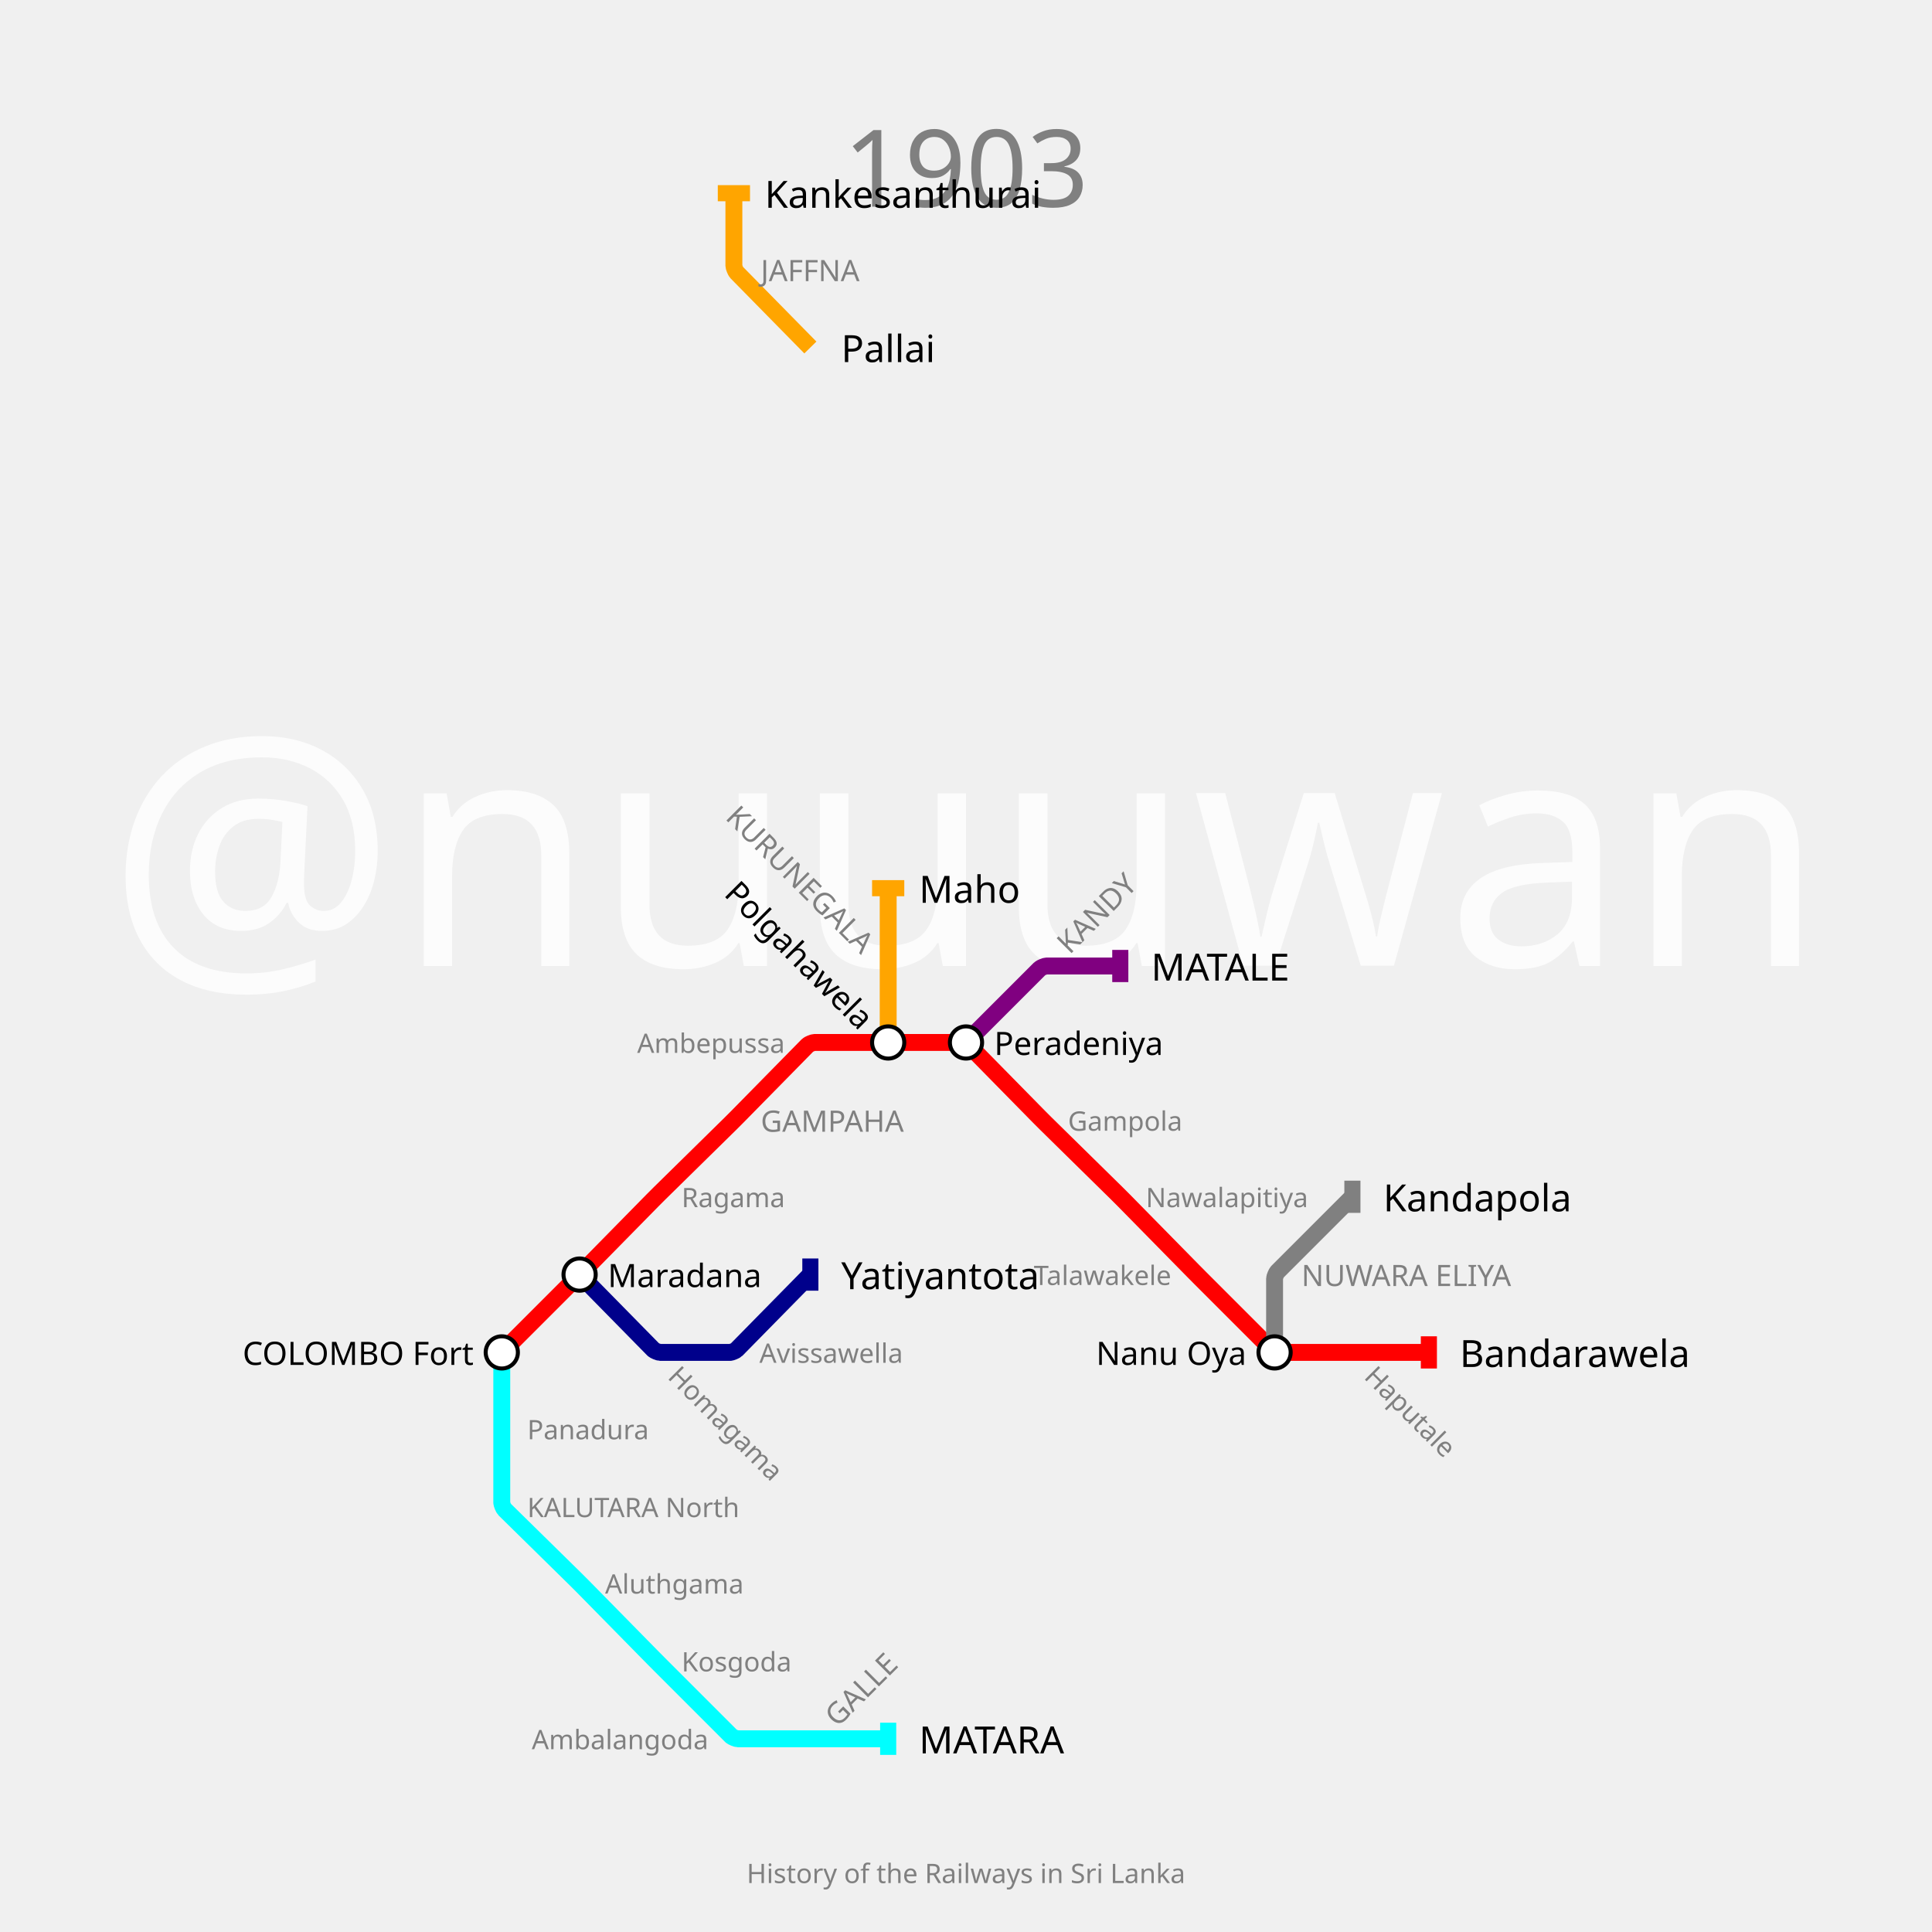
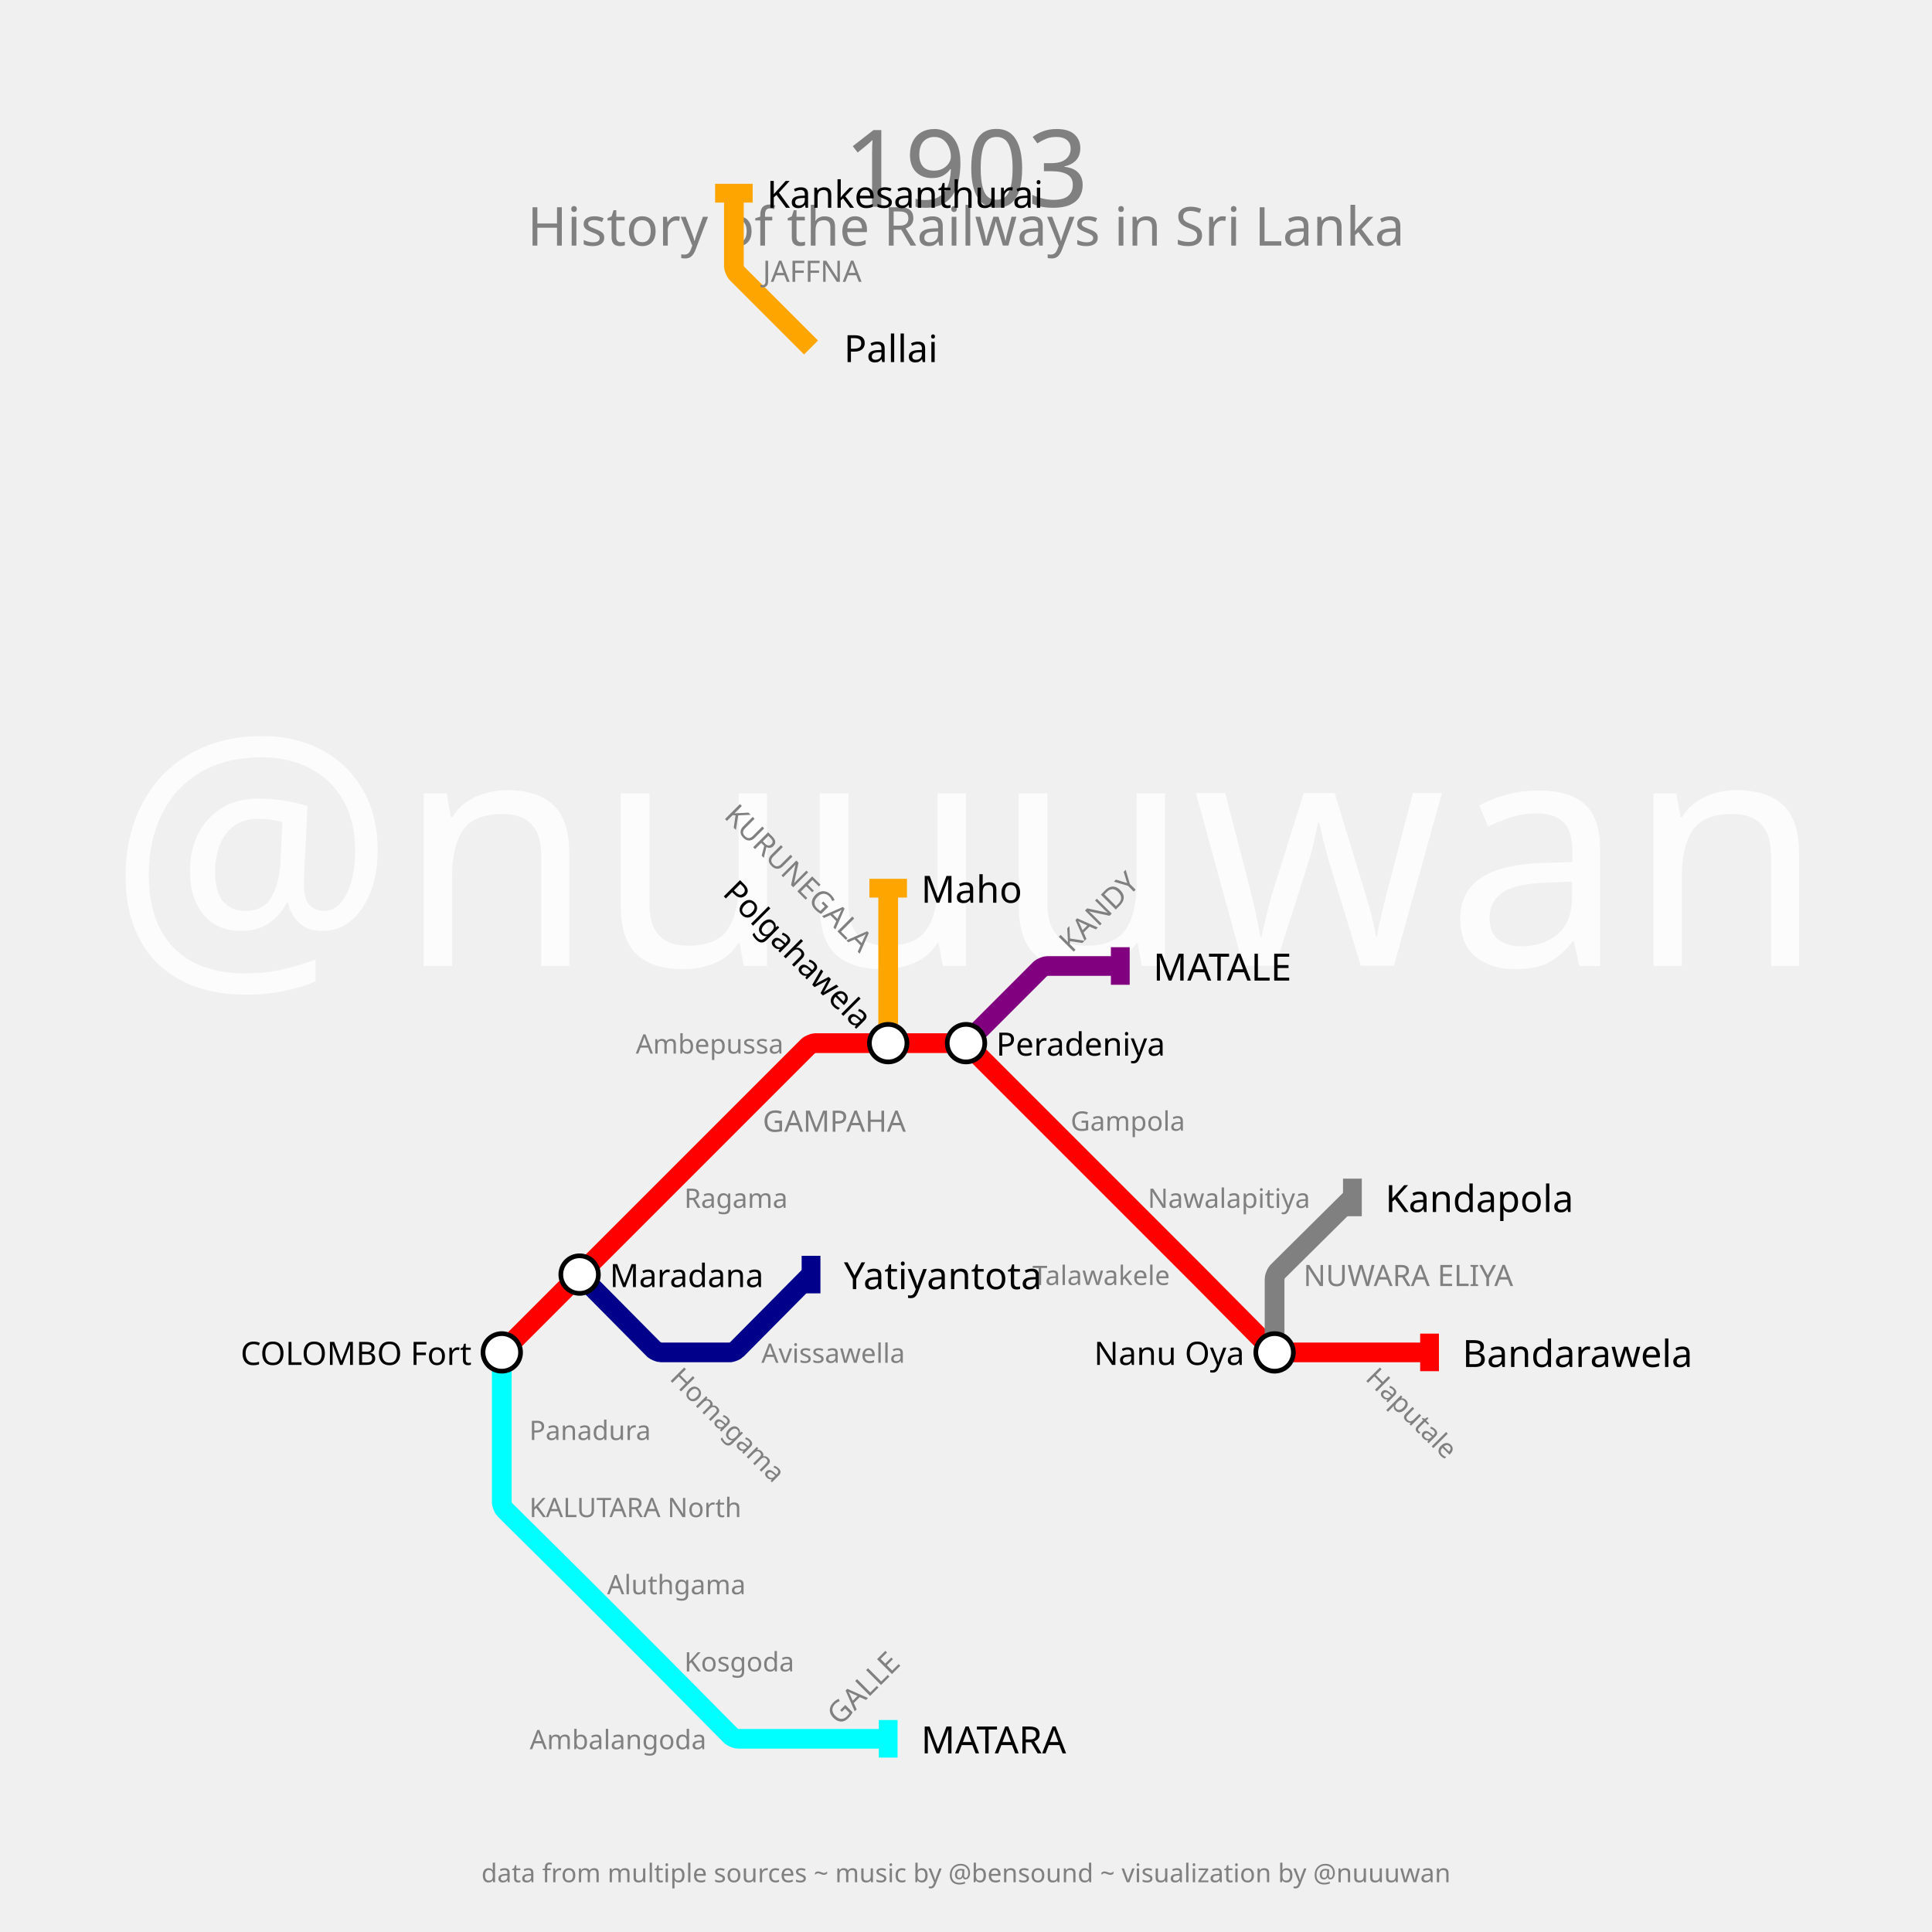
- <svg xmlns="http://www.w3.org/2000/svg" width="1440" height="1440" padding="144">
-   <text fill="#fcfcfc" stroke="none" font-size="240.0" font-family="p22" x="720.0" y="720.0" text-anchor="middle" dominant-baseline="center">@nuuuwan</text>
-   <text fill="gray" stroke="none" font-size="80" font-family="p22" x="720.0" y="92.0" text-anchor="middle" dominant-baseline="hanging">1903</text>
-   <text fill="gray" stroke="none" font-size="20" font-family="p22" x="720.0" y="1388.0" text-anchor="middle" dominant-baseline="text-top">History of the Railways in Sri Lanka</text>
+ <svg xmlns="http://www.w3.org/2000/svg" width="2880" height="2880" padding="288">
+   <text fill="#fcfcfc" stroke="none" font-size="480.0" font-family="p22" x="1440.0" y="1440.0" text-anchor="middle" dominant-baseline="center">@nuuuwan</text>
+   <text fill="gray" stroke="none" font-size="160" font-family="p22" x="1440.0" y="184.0" text-anchor="middle" dominant-baseline="hanging">1903</text>
+   <text fill="gray" stroke="none" font-size="80" font-family="p22" x="1440.0" y="304.0" text-anchor="middle" dominant-baseline="hanging">History of the Railways in Sri Lanka</text>
+   <text fill="gray" stroke="none" font-size="38.4" font-family="p22" x="1440.0" y="2776.0" text-anchor="middle" dominant-baseline="text-top">data from multiple sources ~ music by @bensound ~ visualization by @nuuuwan</text>
  <g>
-     <path fill="none" stroke-width="12.6" stroke-opacity="1" d="M 374.0,1008.0 L 429.125,952.875 C 430.083,951.917 433.9,948.067 434.85,947.1 L 486.293,894.755 C 487.195,893.837 490.837,890.195 491.755,889.293 L 544.238,837.715 C 545.159,836.81 548.81,833.159 549.715,832.238 L 601.967,779.068 C 602.645,778.379 605.933,777.0 606.9,777.0 L 662.0,777.0 L 717.1,777.0 C 718.067,777.0 721.355,778.379 722.033,779.068 L 774.252,832.203 C 775.168,833.136 778.864,836.832 779.797,837.748 L 832.24,889.287 C 833.16,890.192 836.808,893.84 837.713,894.76 L 889.286,947.238 C 890.19,948.159 893.826,951.826 894.738,952.738 L 947.949,1005.949 C 948.633,1006.633 951.933,1008.0 952.9,1008.0 L 1008.0,1008.0 L 1065.0,1008.0" stroke="red" />
-     <rect stroke="none" fill-opacity="1" x="1059" y="996" width="12" height="24" fill="red" />
+     <path fill="none" stroke-width="29.4" stroke-opacity="1" d="M 748.0,2016.0 L 864.0,1900.0 L 979.0,1785.0 L 1094.0,1670.0 L 1204.934,1559.066 C 1206.289,1557.711 1212.833,1555.0 1214.75,1555.0 L 1324.0,1555.0 L 1434.2,1555.0 C 1436.133,1555.0 1442.734,1557.734 1444.101,1559.101 L 1555.0,1670.0 L 1670.0,1785.0 L 1779.25,1894.25 C 1781.167,1896.167 1788.817,1903.85 1790.725,1905.775 L 1895.917,2011.881 C 1897.278,2013.254 1903.867,2016.0 1905.8,2016.0 L 2016.0,2016.0 L 2131.0,2016.0" stroke="red" />
+     <rect stroke="none" fill-opacity="1" x="2117" y="1988" width="28" height="56" fill="red" />
  </g>
  <g>
-     <path fill="none" stroke-width="12.6" stroke-opacity="1" d="M 720.0,777.0 L 774.949,722.051 C 775.633,721.367 778.933,720.0 779.9,720.0 L 835.0,720.0" stroke="purple" />
-     <rect stroke="none" fill-opacity="1" x="829" y="708" width="12" height="24" fill="purple" />
+     <path fill="none" stroke-width="29.4" stroke-opacity="1" d="M 1440.0,1555.0 L 1550.934,1444.066 C 1552.289,1442.711 1558.833,1440.0 1560.75,1440.0 L 1670.0,1440.0" stroke="purple" />
+     <rect stroke="none" fill-opacity="1" x="1656" y="1412" width="28" height="56" fill="purple" />
  </g>
  <g>
-     <path fill="none" stroke-width="12.6" stroke-opacity="1" d="M 374.0,1008.0 L 374.0,1065.0 L 374.0,1120.1 C 374.0,1121.067 375.379,1124.355 376.068,1125.033 L 429.203,1177.252 C 430.136,1178.168 433.832,1181.864 434.748,1182.797 L 486.287,1235.24 C 487.192,1236.16 490.824,1239.824 491.736,1240.736 L 544.985,1293.985 C 545.656,1294.656 548.9,1296.0 549.85,1296.0 L 604.0,1296.0 L 662.0,1296.0" stroke="cyan" />
-     <rect stroke="none" fill-opacity="1" x="656" y="1284" width="12" height="24" fill="cyan" />
+     <path fill="none" stroke-width="29.4" stroke-opacity="1" d="M 748.0,2016.0 L 748.0,2131.0 L 748.0,2240.25 C 748.0,2242.167 750.722,2248.699 752.083,2250.048 L 858.404,2355.452 C 860.269,2357.302 867.715,2364.715 869.572,2366.572 L 973.529,2470.529 C 975.352,2472.352 982.632,2479.663 984.448,2481.495 L 1089.952,2587.917 C 1091.301,2589.278 1097.833,2592.0 1099.75,2592.0 L 1209.0,2592.0 L 1324.0,2592.0" stroke="cyan" />
+     <rect stroke="none" fill-opacity="1" x="1310" y="2564" width="28" height="56" fill="cyan" />
  </g>
  <g>
-     <path fill="none" stroke-width="12.6" stroke-opacity="1" d="M 662.0,777.0 L 662.0,720.0 L 662.0,662.0" stroke="orange" />
-     <rect stroke="none" fill-opacity="1" x="650" y="656" width="24" height="12" fill="orange" />
+     <path fill="none" stroke-width="29.4" stroke-opacity="1" d="M 1324.0,1555.0 L 1324.0,1440.0 L 1324.0,1324.0" stroke="orange" />
+     <rect stroke="none" fill-opacity="1" x="1296" y="1310" width="56" height="28" fill="orange" />
  </g>
  <g>
-     <path fill="none" stroke-width="12.6" stroke-opacity="1" d="M 432.0,950.0 L 486.967,1005.932 C 487.645,1006.621 490.933,1008.0 491.9,1008.0 L 544.245,1008.0 C 545.163,1008.0 548.287,1006.69 548.931,1006.035 L 604.0,950.0" stroke="darkblue" />
-     <rect stroke="none" fill-opacity="1" x="598" y="938" width="12" height="24" fill="darkblue" />
+     <path fill="none" stroke-width="29.4" stroke-opacity="1" d="M 864.0,1900.0 L 974.952,2011.917 C 976.301,2013.278 982.833,2016.0 984.75,2016.0 L 1088.537,2016.0 C 1090.358,2016.0 1096.564,2013.414 1097.846,2012.121 L 1209.0,1900.0" stroke="darkblue" />
+     <rect stroke="none" fill-opacity="1" x="1195" y="1872" width="28" height="56" fill="darkblue" />
  </g>
  <g>
-     <path fill="none" stroke-width="12.6" stroke-opacity="1" d="M 604.0,259.0 L 548.998,203.033 C 548.332,202.355 547.0,199.1 547.0,198.15 L 547.0,144.0" stroke="orange" />
-     <rect stroke="none" fill-opacity="1" x="535" y="138" width="24" height="12" fill="orange" />
+     <path fill="none" stroke-width="29.4" stroke-opacity="1" d="M 1209.0,518.0 L 1098.066,407.066 C 1096.711,405.711 1094.0,399.167 1094.0,397.25 L 1094.0,288.0" stroke="orange" />
+     <rect stroke="none" fill-opacity="1" x="1066" y="274" width="56" height="28" fill="orange" />
  </g>
  <g>
-     <path fill="none" stroke-width="12.6" stroke-opacity="1" d="M 950.0,1008.0 L 950.0,952.9 C 950.0,951.933 951.367,948.633 952.051,947.949 L 1008.0,892.0" stroke="gray" />
-     <rect stroke="none" fill-opacity="1" x="1002" y="880" width="12" height="24" fill="gray" />
+     <path fill="none" stroke-width="29.4" stroke-opacity="1" d="M 1900.0,2016.0 L 1900.0,1905.8 C 1900.0,1903.867 1902.746,1897.278 1904.119,1895.917 L 2016.0,1785.0" stroke="gray" />
+     <rect stroke="none" fill-opacity="1" x="2002" y="1757" width="28" height="56" fill="gray" />
  </g>
  <g>
-     <text fill="black" stroke="none" font-size="28.0" font-family="p22" font-weight="100" text-anchor="start" dominant-baseline="central" x="1088.0" y="1008" transform="translate(1065,1008) rotate(0) translate(-1065,-1008)">Bandarawela</text>
+     <text fill="black" stroke="none" font-size="56.0" font-family="p22" font-weight="100" text-anchor="start" dominant-baseline="central" x="2180.0" y="2016" transform="translate(2131,2016) rotate(0) translate(-2131,-2016)">Bandarawela</text>
  </g>
  <g>
-     <text fill="black" stroke="none" font-size="28.0" font-family="p22" font-weight="100" text-anchor="start" dominant-baseline="central" x="858.0" y="720" transform="translate(835,720) rotate(0) translate(-835,-720)">MATALE</text>
+     <text fill="black" stroke="none" font-size="56.0" font-family="p22" font-weight="100" text-anchor="start" dominant-baseline="central" x="1719.0" y="1440" transform="translate(1670,1440) rotate(0) translate(-1670,-1440)">MATALE</text>
  </g>
  <g>
-     <text fill="black" stroke="none" font-size="28.0" font-family="p22" font-weight="100" text-anchor="start" dominant-baseline="central" x="685.0" y="1296" transform="translate(662,1296) rotate(0) translate(-662,-1296)">MATARA</text>
+     <text fill="black" stroke="none" font-size="56.0" font-family="p22" font-weight="100" text-anchor="start" dominant-baseline="central" x="1373.0" y="2592" transform="translate(1324,2592) rotate(0) translate(-1324,-2592)">MATARA</text>
  </g>
  <g>
-     <text fill="black" stroke="none" font-size="28.0" font-family="p22" font-weight="100" text-anchor="start" dominant-baseline="central" x="685.0" y="662" transform="translate(662,662) rotate(0) translate(-662,-662)">Maho</text>
+     <text fill="black" stroke="none" font-size="56.0" font-family="p22" font-weight="100" text-anchor="start" dominant-baseline="central" x="1373.0" y="1324" transform="translate(1324,1324) rotate(0) translate(-1324,-1324)">Maho</text>
  </g>
  <g>
-     <text fill="black" stroke="none" font-size="28.0" font-family="p22" font-weight="100" text-anchor="start" dominant-baseline="central" x="627.0" y="950" transform="translate(604,950) rotate(0) translate(-604,-950)">Yatiyantota</text>
+     <text fill="black" stroke="none" font-size="56.0" font-family="p22" font-weight="100" text-anchor="start" dominant-baseline="central" x="1258.0" y="1900" transform="translate(1209,1900) rotate(0) translate(-1209,-1900)">Yatiyantota</text>
  </g>
  <g>
-     <text fill="black" stroke="none" font-size="28.0" font-family="p22" font-weight="100" text-anchor="start" dominant-baseline="central" x="627.0" y="259" transform="translate(604,259) rotate(0) translate(-604,-259)">Pallai</text>
+     <text fill="black" stroke="none" font-size="56.0" font-family="p22" font-weight="100" text-anchor="start" dominant-baseline="central" x="1258.0" y="518" transform="translate(1209,518) rotate(0) translate(-1209,-518)">Pallai</text>
  </g>
  <g>
-     <text fill="black" stroke="none" font-size="28.0" font-family="p22" font-weight="100" text-anchor="start" dominant-baseline="central" x="570.0" y="144" transform="translate(547,144) rotate(0) translate(-547,-144)">Kankesanthurai</text>
+     <text fill="black" stroke="none" font-size="56.0" font-family="p22" font-weight="100" text-anchor="start" dominant-baseline="central" x="1143.0" y="288" transform="translate(1094,288) rotate(0) translate(-1094,-288)">Kankesanthurai</text>
  </g>
  <g>
-     <text fill="black" stroke="none" font-size="28.0" font-family="p22" font-weight="100" text-anchor="start" dominant-baseline="central" x="1031.0" y="892" transform="translate(1008,892) rotate(0) translate(-1008,-892)">Kandapola</text>
+     <text fill="black" stroke="none" font-size="56.0" font-family="p22" font-weight="100" text-anchor="start" dominant-baseline="central" x="2065.0" y="1785" transform="translate(2016,1785) rotate(0) translate(-2016,-1785)">Kandapola</text>
  </g>
  <g>
-     <circle r="12" fill="white" stroke="black" stroke-width="3.0" cx="374" cy="1008" />
-     <text fill="black" stroke="none" font-size="24.0" font-family="p22" font-weight="100" text-anchor="end" dominant-baseline="central" x="353.0" y="1008" transform="translate(374,1008) rotate(0) translate(-374,-1008)">COLOMBO Fort</text>
+     <circle r="28" fill="white" stroke="black" stroke-width="7.0" cx="748" cy="2016" />
+     <text fill="black" stroke="none" font-size="48.0" font-family="p22" font-weight="100" text-anchor="end" dominant-baseline="central" x="703.0" y="2016" transform="translate(748,2016) rotate(0) translate(-748,-2016)">COLOMBO Fort</text>
  </g>
  <g>
-     <circle r="12" fill="white" stroke="black" stroke-width="3.0" cx="432" cy="950" />
-     <text fill="black" stroke="none" font-size="24.0" font-family="p22" font-weight="100" text-anchor="start" dominant-baseline="central" x="453.0" y="950" transform="translate(432,950) rotate(0) translate(-432,-950)">Maradana</text>
+     <circle r="28" fill="white" stroke="black" stroke-width="7.0" cx="864" cy="1900" />
+     <text fill="black" stroke="none" font-size="48.0" font-family="p22" font-weight="100" text-anchor="start" dominant-baseline="central" x="909.0" y="1900" transform="translate(864,1900) rotate(0) translate(-864,-1900)">Maradana</text>
  </g>
  <g>
-     <circle r="12" fill="white" stroke="black" stroke-width="3.0" cx="662" cy="777" />
-     <text fill="black" stroke="none" font-size="24.0" font-family="p22" font-weight="100" text-anchor="end" dominant-baseline="central" x="641.0" y="777" transform="translate(662,777) rotate(45) translate(-662,-777)">Polgahawela</text>
+     <circle r="28" fill="white" stroke="black" stroke-width="7.0" cx="1324" cy="1555" />
+     <text fill="black" stroke="none" font-size="48.0" font-family="p22" font-weight="100" text-anchor="end" dominant-baseline="central" x="1279.0" y="1555" transform="translate(1324,1555) rotate(45) translate(-1324,-1555)">Polgahawela</text>
  </g>
  <g>
-     <circle r="12" fill="white" stroke="black" stroke-width="3.0" cx="720" cy="777" />
-     <text fill="black" stroke="none" font-size="24.0" font-family="p22" font-weight="100" text-anchor="start" dominant-baseline="central" x="741.0" y="777" transform="translate(720,777) rotate(0) translate(-720,-777)">Peradeniya</text>
+     <circle r="28" fill="white" stroke="black" stroke-width="7.0" cx="1440" cy="1555" />
+     <text fill="black" stroke="none" font-size="48.0" font-family="p22" font-weight="100" text-anchor="start" dominant-baseline="central" x="1485.0" y="1555" transform="translate(1440,1555) rotate(0) translate(-1440,-1555)">Peradeniya</text>
  </g>
  <g>
-     <circle r="12" fill="white" stroke="black" stroke-width="3.0" cx="950" cy="1008" />
-     <text fill="black" stroke="none" font-size="24.0" font-family="p22" font-weight="100" text-anchor="end" dominant-baseline="central" x="929.0" y="1008" transform="translate(950,1008) rotate(0) translate(-950,-1008)">Nanu Oya</text>
+     <circle r="28" fill="white" stroke="black" stroke-width="7.0" cx="1900" cy="2016" />
+     <text fill="black" stroke="none" font-size="48.0" font-family="p22" font-weight="100" text-anchor="end" dominant-baseline="central" x="1855.0" y="2016" transform="translate(1900,2016) rotate(0) translate(-1900,-2016)">Nanu Oya</text>
  </g>
  <g>
-     <text fill="gray" stroke="none" font-size="22.0" font-family="p22" font-weight="100" text-anchor="start" dominant-baseline="central" x="567.0" y="835" transform="translate(547,835) rotate(0) translate(-547,-835)">GAMPAHA</text>
+     <text fill="gray" stroke="none" font-size="44.0" font-family="p22" font-weight="100" text-anchor="start" dominant-baseline="central" x="1137.0" y="1670" transform="translate(1094,1670) rotate(0) translate(-1094,-1670)">GAMPAHA</text>
  </g>
  <g>
-     <text fill="gray" stroke="none" font-size="22.0" font-family="p22" font-weight="100" text-anchor="start" dominant-baseline="central" x="797.0" y="720" transform="translate(777,720) rotate(-45) translate(-777,-720)">KANDY</text>
+     <text fill="gray" stroke="none" font-size="44.0" font-family="p22" font-weight="100" text-anchor="start" dominant-baseline="central" x="1598.0" y="1440" transform="translate(1555,1440) rotate(-45) translate(-1555,-1440)">KANDY</text>
  </g>
  <g>
-     <text fill="gray" stroke="none" font-size="22.0" font-family="p22" font-weight="100" text-anchor="start" dominant-baseline="central" x="624.0" y="1296" transform="translate(604,1296) rotate(-45) translate(-604,-1296)">GALLE</text>
+     <text fill="gray" stroke="none" font-size="44.0" font-family="p22" font-weight="100" text-anchor="start" dominant-baseline="central" x="1252.0" y="2592" transform="translate(1209,2592) rotate(-45) translate(-1209,-2592)">GALLE</text>
  </g>
  <g>
-     <text fill="gray" stroke="none" font-size="22.0" font-family="p22" font-weight="100" text-anchor="end" dominant-baseline="central" x="642.0" y="720" transform="translate(662,720) rotate(45) translate(-662,-720)">KURUNEGALA</text>
+     <text fill="gray" stroke="none" font-size="44.0" font-family="p22" font-weight="100" text-anchor="end" dominant-baseline="central" x="1281.0" y="1440" transform="translate(1324,1440) rotate(45) translate(-1324,-1440)">KURUNEGALA</text>
  </g>
  <g>
-     <text fill="gray" stroke="none" font-size="22.0" font-family="p22" font-weight="100" text-anchor="start" dominant-baseline="central" x="567.0" y="201" transform="translate(547,201) rotate(0) translate(-547,-201)">JAFFNA</text>
+     <text fill="gray" stroke="none" font-size="44.0" font-family="p22" font-weight="100" text-anchor="start" dominant-baseline="central" x="1137.0" y="403" transform="translate(1094,403) rotate(0) translate(-1094,-403)">JAFFNA</text>
  </g>
  <g>
-     <text fill="gray" stroke="none" font-size="22.0" font-family="p22" font-weight="100" text-anchor="start" dominant-baseline="central" x="970.0" y="950" transform="translate(950,950) rotate(0) translate(-950,-950)">NUWARA ELIYA</text>
+     <text fill="gray" stroke="none" font-size="44.0" font-family="p22" font-weight="100" text-anchor="start" dominant-baseline="central" x="1943.0" y="1900" transform="translate(1900,1900) rotate(0) translate(-1900,-1900)">NUWARA ELIYA</text>
  </g>
  <g>
-     <text fill="gray" stroke="none" font-size="20" font-family="p22" font-weight="100" text-anchor="start" dominant-baseline="central" x="508.0" y="892" transform="translate(489,892) rotate(0) translate(-489,-892)">Ragama</text>
+     <text fill="gray" stroke="none" font-size="40" font-family="p22" font-weight="100" text-anchor="start" dominant-baseline="central" x="1020.0" y="1785" transform="translate(979,1785) rotate(0) translate(-979,-1785)">Ragama</text>
  </g>
  <g>
-     <text fill="gray" stroke="none" font-size="20" font-family="p22" font-weight="100" text-anchor="end" dominant-baseline="central" x="585.0" y="777" transform="translate(604,777) rotate(0) translate(-604,-777)">Ambepussa</text>
+     <text fill="gray" stroke="none" font-size="40" font-family="p22" font-weight="100" text-anchor="end" dominant-baseline="central" x="1168.0" y="1555" transform="translate(1209,1555) rotate(0) translate(-1209,-1555)">Ambepussa</text>
  </g>
  <g>
-     <text fill="gray" stroke="none" font-size="20" font-family="p22" font-weight="100" text-anchor="start" dominant-baseline="central" x="796.0" y="835" transform="translate(777,835) rotate(0) translate(-777,-835)">Gampola</text>
+     <text fill="gray" stroke="none" font-size="40" font-family="p22" font-weight="100" text-anchor="start" dominant-baseline="central" x="1596.0" y="1670" transform="translate(1555,1670) rotate(0) translate(-1555,-1670)">Gampola</text>
  </g>
  <g>
-     <text fill="gray" stroke="none" font-size="20" font-family="p22" font-weight="100" text-anchor="start" dominant-baseline="central" x="854.0" y="892" transform="translate(835,892) rotate(0) translate(-835,-892)">Nawalapitiya</text>
+     <text fill="gray" stroke="none" font-size="40" font-family="p22" font-weight="100" text-anchor="start" dominant-baseline="central" x="1711.0" y="1785" transform="translate(1670,1785) rotate(0) translate(-1670,-1785)">Nawalapitiya</text>
  </g>
  <g>
-     <text fill="gray" stroke="none" font-size="20" font-family="p22" font-weight="100" text-anchor="end" dominant-baseline="central" x="873.0" y="950" transform="translate(892,950) rotate(0) translate(-892,-950)">Talawakele</text>
+     <text fill="gray" stroke="none" font-size="40" font-family="p22" font-weight="100" text-anchor="end" dominant-baseline="central" x="1744.0" y="1900" transform="translate(1785,1900) rotate(0) translate(-1785,-1900)">Talawakele</text>
  </g>
  <g>
-     <text fill="gray" stroke="none" font-size="20" font-family="p22" font-weight="100" text-anchor="start" dominant-baseline="central" x="1027.0" y="1008" transform="translate(1008,1008) rotate(-315) translate(-1008,-1008)">Haputale</text>
+     <text fill="gray" stroke="none" font-size="40" font-family="p22" font-weight="100" text-anchor="start" dominant-baseline="central" x="2057.0" y="2016" transform="translate(2016,2016) rotate(-315) translate(-2016,-2016)">Haputale</text>
  </g>
  <g>
-     <text fill="gray" stroke="none" font-size="20" font-family="p22" font-weight="100" text-anchor="start" dominant-baseline="central" x="393.0" y="1065" transform="translate(374,1065) rotate(0) translate(-374,-1065)">Panadura</text>
+     <text fill="gray" stroke="none" font-size="40" font-family="p22" font-weight="100" text-anchor="start" dominant-baseline="central" x="789.0" y="2131" transform="translate(748,2131) rotate(0) translate(-748,-2131)">Panadura</text>
  </g>
  <g>
-     <text fill="gray" stroke="none" font-size="20" font-family="p22" font-weight="100" text-anchor="start" dominant-baseline="central" x="393.0" y="1123" transform="translate(374,1123) rotate(0) translate(-374,-1123)">KALUTARA North</text>
+     <text fill="gray" stroke="none" font-size="40" font-family="p22" font-weight="100" text-anchor="start" dominant-baseline="central" x="789.0" y="2246" transform="translate(748,2246) rotate(0) translate(-748,-2246)">KALUTARA North</text>
  </g>
  <g>
-     <text fill="gray" stroke="none" font-size="20" font-family="p22" font-weight="100" text-anchor="start" dominant-baseline="central" x="451.0" y="1180" transform="translate(432,1180) rotate(0) translate(-432,-1180)">Aluthgama</text>
+     <text fill="gray" stroke="none" font-size="40" font-family="p22" font-weight="100" text-anchor="start" dominant-baseline="central" x="905.0" y="2361" transform="translate(864,2361) rotate(0) translate(-864,-2361)">Aluthgama</text>
  </g>
  <g>
-     <text fill="gray" stroke="none" font-size="20" font-family="p22" font-weight="100" text-anchor="start" dominant-baseline="central" x="508.0" y="1238" transform="translate(489,1238) rotate(0) translate(-489,-1238)">Kosgoda</text>
+     <text fill="gray" stroke="none" font-size="40" font-family="p22" font-weight="100" text-anchor="start" dominant-baseline="central" x="1020.0" y="2476" transform="translate(979,2476) rotate(0) translate(-979,-2476)">Kosgoda</text>
  </g>
  <g>
-     <text fill="gray" stroke="none" font-size="20" font-family="p22" font-weight="100" text-anchor="end" dominant-baseline="central" x="528.0" y="1296" transform="translate(547,1296) rotate(0) translate(-547,-1296)">Ambalangoda</text>
+     <text fill="gray" stroke="none" font-size="40" font-family="p22" font-weight="100" text-anchor="end" dominant-baseline="central" x="1053.0" y="2592" transform="translate(1094,2592) rotate(0) translate(-1094,-2592)">Ambalangoda</text>
  </g>
  <g>
-     <text fill="gray" stroke="none" font-size="20" font-family="p22" font-weight="100" text-anchor="start" dominant-baseline="central" x="508.0" y="1008" transform="translate(489,1008) rotate(-315) translate(-489,-1008)">Homagama</text>
+     <text fill="gray" stroke="none" font-size="40" font-family="p22" font-weight="100" text-anchor="start" dominant-baseline="central" x="1020.0" y="2016" transform="translate(979,2016) rotate(-315) translate(-979,-2016)">Homagama</text>
  </g>
  <g>
-     <text fill="gray" stroke="none" font-size="20" font-family="p22" font-weight="100" text-anchor="start" dominant-baseline="central" x="566.0" y="1008" transform="translate(547,1008) rotate(0) translate(-547,-1008)">Avissawella</text>
+     <text fill="gray" stroke="none" font-size="40" font-family="p22" font-weight="100" text-anchor="start" dominant-baseline="central" x="1135.0" y="2016" transform="translate(1094,2016) rotate(0) translate(-1094,-2016)">Avissawella</text>
  </g>
</svg>
